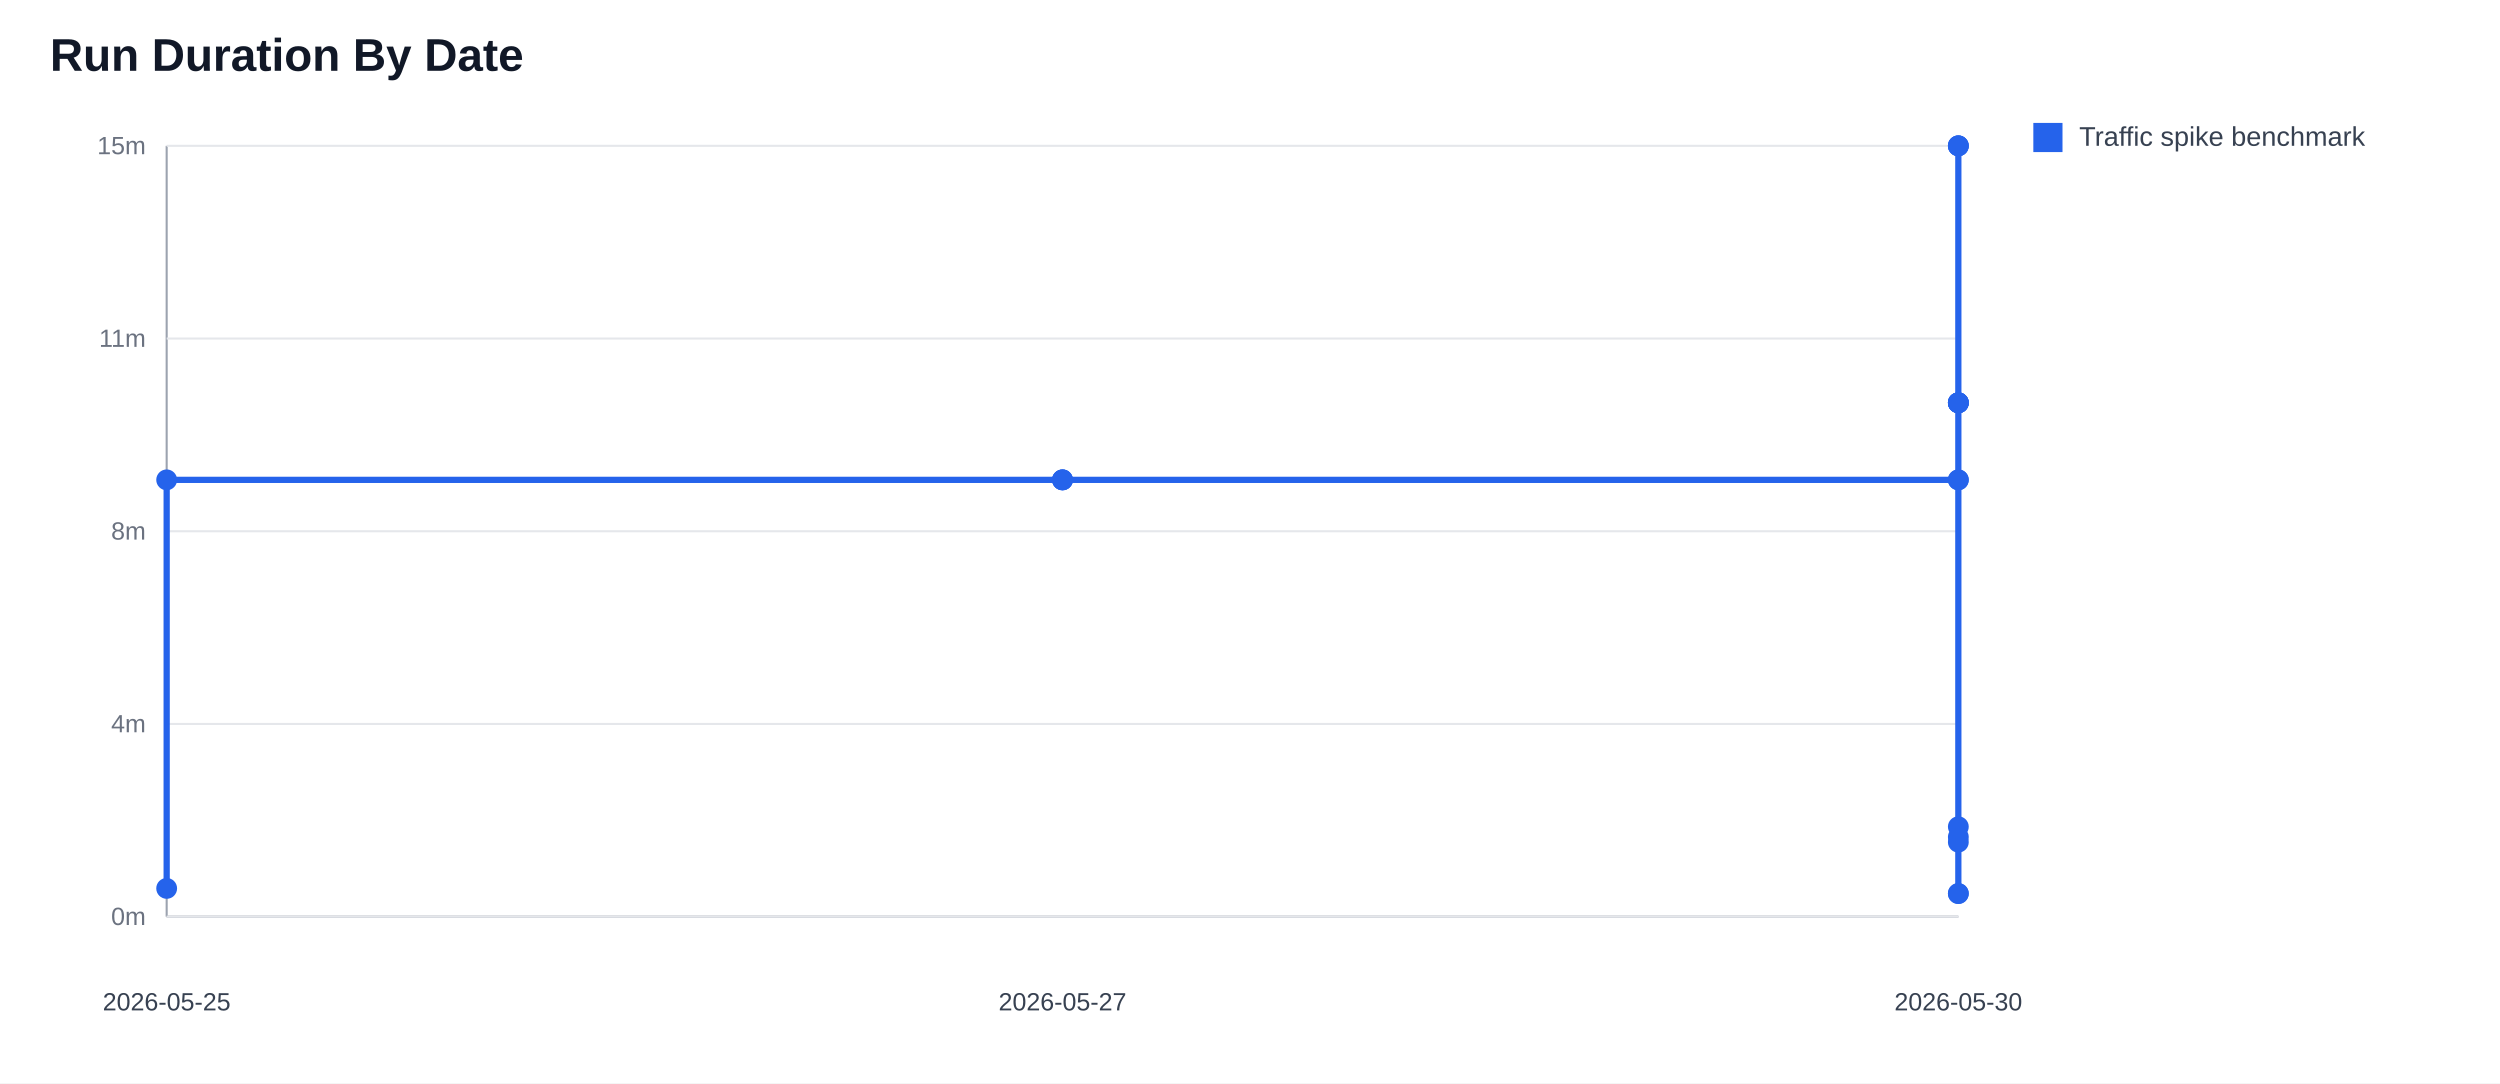
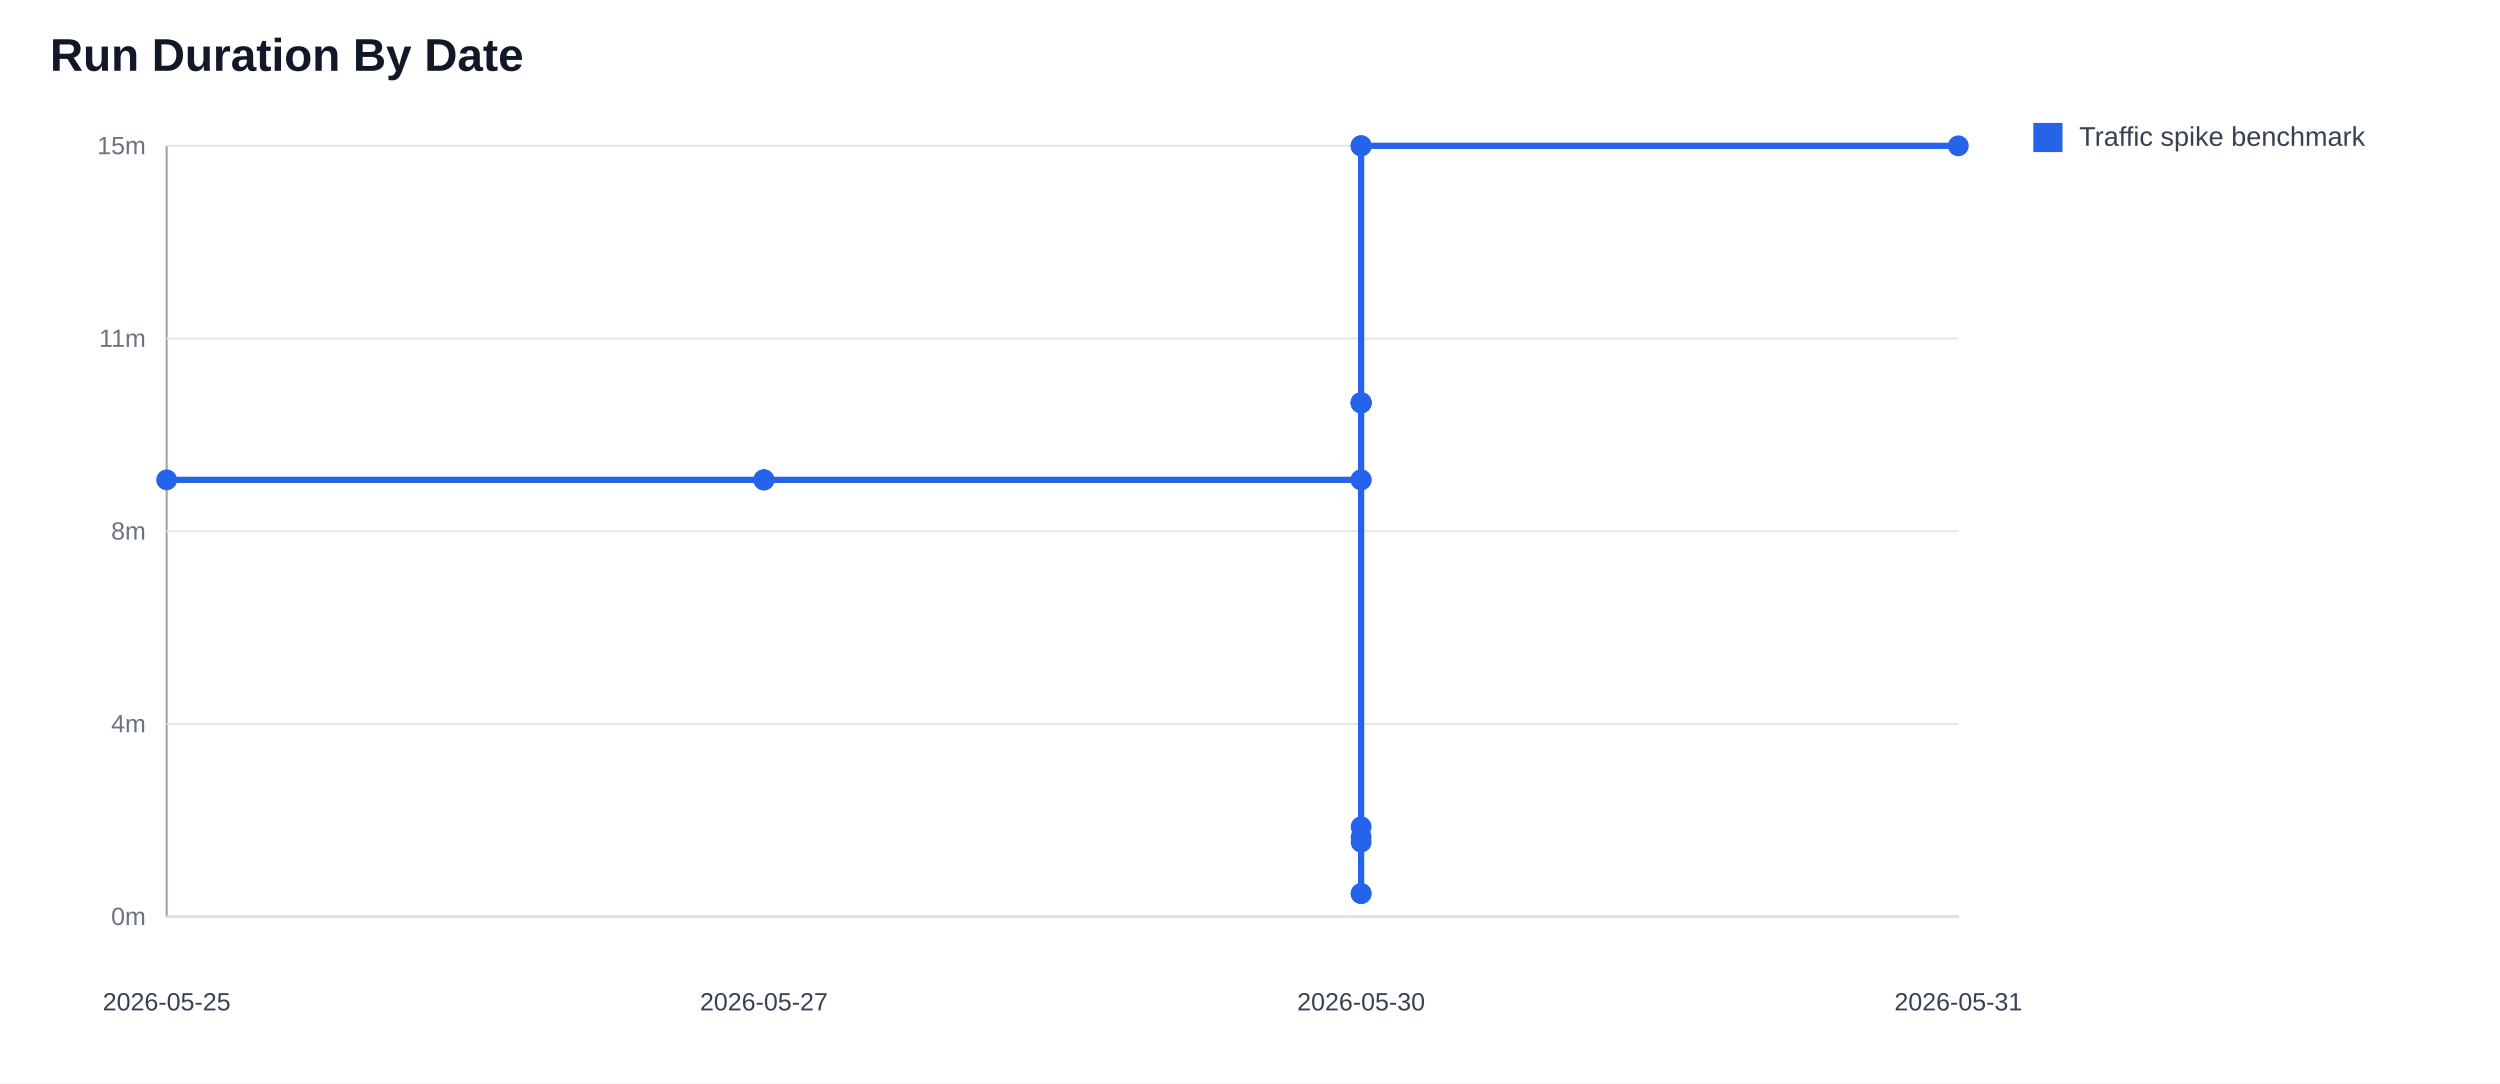
<svg xmlns="http://www.w3.org/2000/svg" width="1200" height="520" viewBox="0 0 1200 520" role="img" aria-label="Run Duration By Date">
  <rect width="100%" height="100%" fill="#ffffff" />
  <text x="24" y="34" font-family="Arial, sans-serif" font-size="22" font-weight="700" fill="#111827">Run Duration By Date</text>
  <line x1="80" y1="440" x2="940" y2="440" stroke="#9ca3af" />
  <line x1="80" y1="70" x2="80" y2="440" stroke="#9ca3af" />
  <line x1="80" y1="440" x2="940" y2="440" stroke="#e5e7eb" />
  <text x="70" y="444" text-anchor="end" font-family="Arial, sans-serif" font-size="12" fill="#6b7280">0m</text>
  <line x1="80" y1="347.5" x2="940" y2="347.5" stroke="#e5e7eb" />
  <text x="70" y="351.5" text-anchor="end" font-family="Arial, sans-serif" font-size="12" fill="#6b7280">4m</text>
  <line x1="80" y1="255" x2="940" y2="255" stroke="#e5e7eb" />
  <text x="70" y="259" text-anchor="end" font-family="Arial, sans-serif" font-size="12" fill="#6b7280">8m</text>
  <line x1="80" y1="162.5" x2="940" y2="162.5" stroke="#e5e7eb" />
  <text x="70" y="166.5" text-anchor="end" font-family="Arial, sans-serif" font-size="12" fill="#6b7280">11m</text>
  <line x1="80" y1="70" x2="940" y2="70" stroke="#e5e7eb" />
  <text x="70" y="74" text-anchor="end" font-family="Arial, sans-serif" font-size="12" fill="#6b7280">15m</text>
  <text x="80" y="485" text-anchor="middle" font-family="Arial, sans-serif" font-size="12" fill="#374151">2026-05-25</text>
-   <text x="510" y="485" text-anchor="middle" font-family="Arial, sans-serif" font-size="12" fill="#374151">2026-05-27</text>
-   <text x="940" y="485" text-anchor="middle" font-family="Arial, sans-serif" font-size="12" fill="#374151">2026-05-30</text>
-   <polyline points="80,426.433 80,230.333 510,230.333 510,230.333 510,230.333 940,230.333 940,230.333 940,193.333 940,193.333 940,193.333 940,428.9 940,193.333 940,404.233 940,401.767 940,193.333 940,428.9 940,396.833 940,70 940,70 940,70" fill="none" stroke="#2563eb" stroke-width="3" />
-   <circle cx="80" cy="426.433" r="5" fill="#2563eb" />
+   <text x="366.667" y="485" text-anchor="middle" font-family="Arial, sans-serif" font-size="12" fill="#374151">2026-05-27</text>
+   <text x="653.333" y="485" text-anchor="middle" font-family="Arial, sans-serif" font-size="12" fill="#374151">2026-05-30</text>
+   <text x="940" y="485" text-anchor="middle" font-family="Arial, sans-serif" font-size="12" fill="#374151">2026-05-31</text>
+   <polyline points="80,230.333 366.667,230.333 366.667,230.333 366.667,230.333 653.333,230.333 653.333,230.333 653.333,193.333 653.333,193.333 653.333,193.333 653.333,428.9 653.333,193.333 653.333,404.233 653.333,401.767 653.333,193.333 653.333,428.9 653.333,396.833 653.333,70 653.333,70 653.333,70 940,70" fill="none" stroke="#2563eb" stroke-width="3" />
  <circle cx="80" cy="230.333" r="5" fill="#2563eb" />
-   <circle cx="510" cy="230.333" r="5" fill="#2563eb" />
-   <circle cx="510" cy="230.333" r="5" fill="#2563eb" />
-   <circle cx="510" cy="230.333" r="5" fill="#2563eb" />
-   <circle cx="940" cy="230.333" r="5" fill="#2563eb" />
-   <circle cx="940" cy="230.333" r="5" fill="#2563eb" />
-   <circle cx="940" cy="193.333" r="5" fill="#2563eb" />
-   <circle cx="940" cy="193.333" r="5" fill="#2563eb" />
-   <circle cx="940" cy="193.333" r="5" fill="#2563eb" />
-   <circle cx="940" cy="428.9" r="5" fill="#2563eb" />
-   <circle cx="940" cy="193.333" r="5" fill="#2563eb" />
-   <circle cx="940" cy="404.233" r="5" fill="#2563eb" />
-   <circle cx="940" cy="401.767" r="5" fill="#2563eb" />
-   <circle cx="940" cy="193.333" r="5" fill="#2563eb" />
-   <circle cx="940" cy="428.9" r="5" fill="#2563eb" />
-   <circle cx="940" cy="396.833" r="5" fill="#2563eb" />
-   <circle cx="940" cy="70" r="5" fill="#2563eb" />
-   <circle cx="940" cy="70" r="5" fill="#2563eb" />
+   <circle cx="366.667" cy="230.333" r="5" fill="#2563eb" />
+   <circle cx="366.667" cy="230.333" r="5" fill="#2563eb" />
+   <circle cx="366.667" cy="230.333" r="5" fill="#2563eb" />
+   <circle cx="653.333" cy="230.333" r="5" fill="#2563eb" />
+   <circle cx="653.333" cy="230.333" r="5" fill="#2563eb" />
+   <circle cx="653.333" cy="193.333" r="5" fill="#2563eb" />
+   <circle cx="653.333" cy="193.333" r="5" fill="#2563eb" />
+   <circle cx="653.333" cy="193.333" r="5" fill="#2563eb" />
+   <circle cx="653.333" cy="428.9" r="5" fill="#2563eb" />
+   <circle cx="653.333" cy="193.333" r="5" fill="#2563eb" />
+   <circle cx="653.333" cy="404.233" r="5" fill="#2563eb" />
+   <circle cx="653.333" cy="401.767" r="5" fill="#2563eb" />
+   <circle cx="653.333" cy="193.333" r="5" fill="#2563eb" />
+   <circle cx="653.333" cy="428.9" r="5" fill="#2563eb" />
+   <circle cx="653.333" cy="396.833" r="5" fill="#2563eb" />
+   <circle cx="653.333" cy="70" r="5" fill="#2563eb" />
+   <circle cx="653.333" cy="70" r="5" fill="#2563eb" />
+   <circle cx="653.333" cy="70" r="5" fill="#2563eb" />
  <circle cx="940" cy="70" r="5" fill="#2563eb" />
  <rect x="976" y="59" width="14" height="14" fill="#2563eb" />
  <text x="998" y="70" font-family="Arial, sans-serif" font-size="13" fill="#374151">Traffic spike benchmark</text>
</svg>
